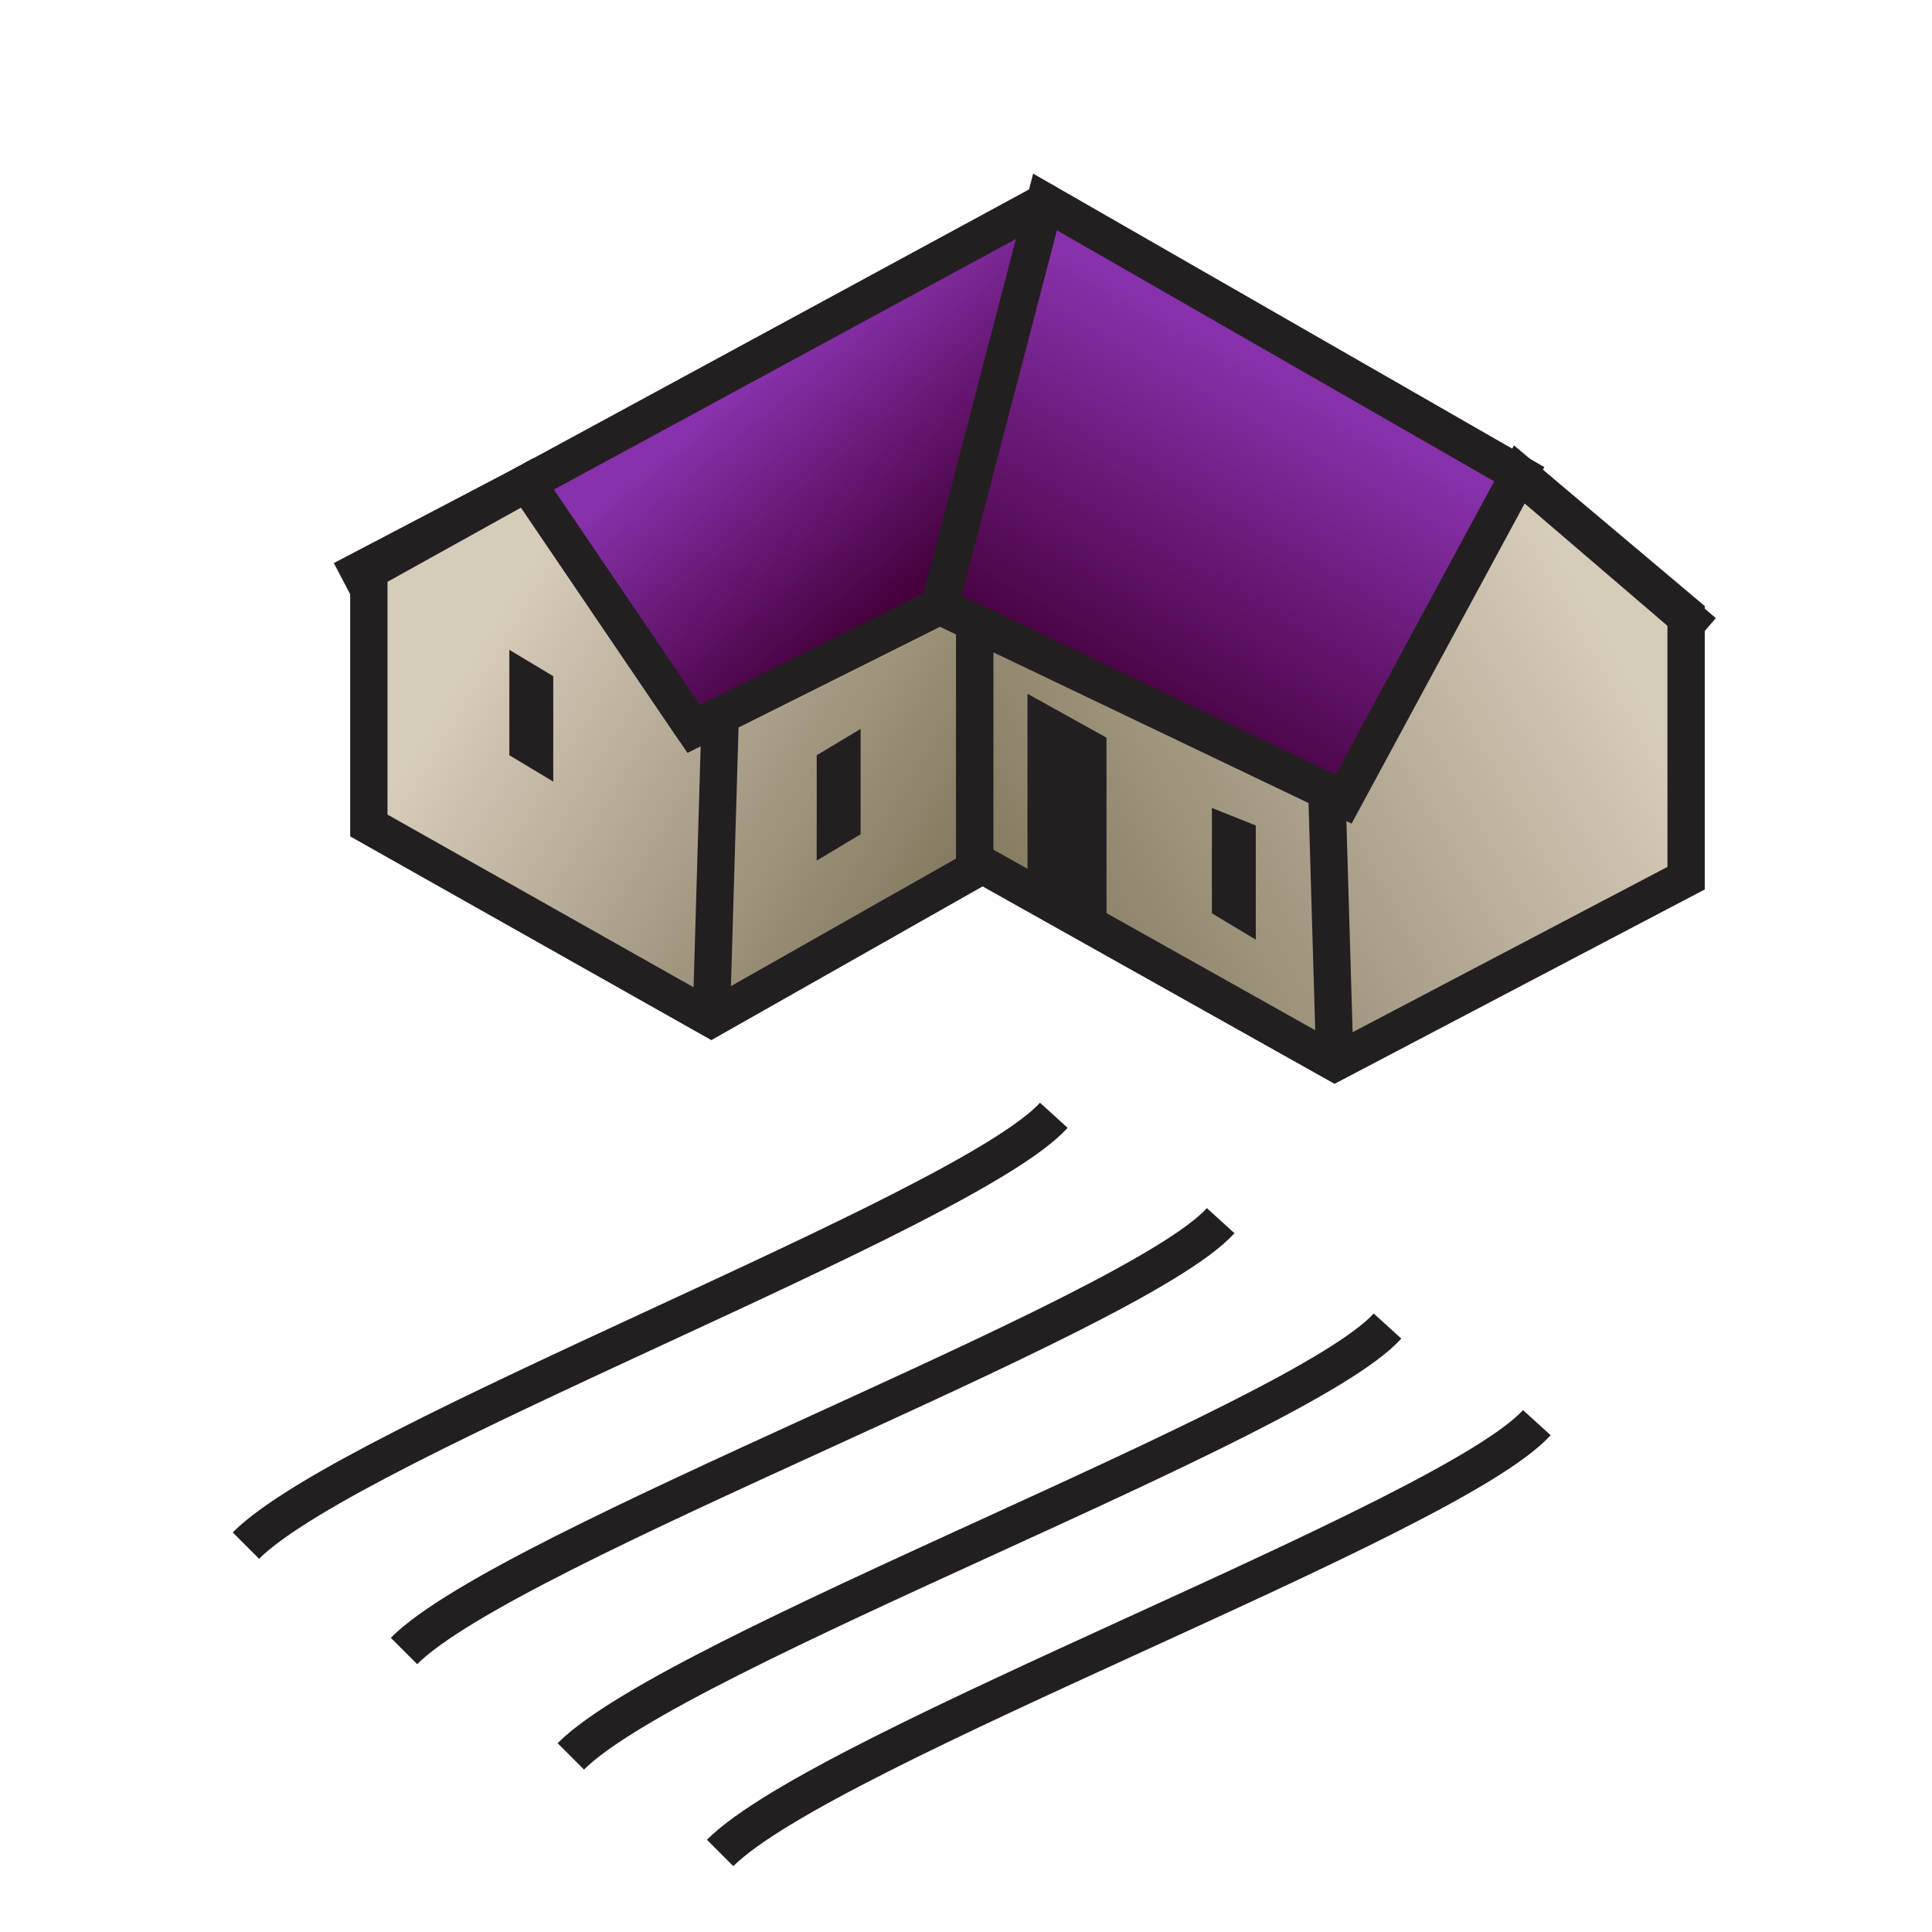
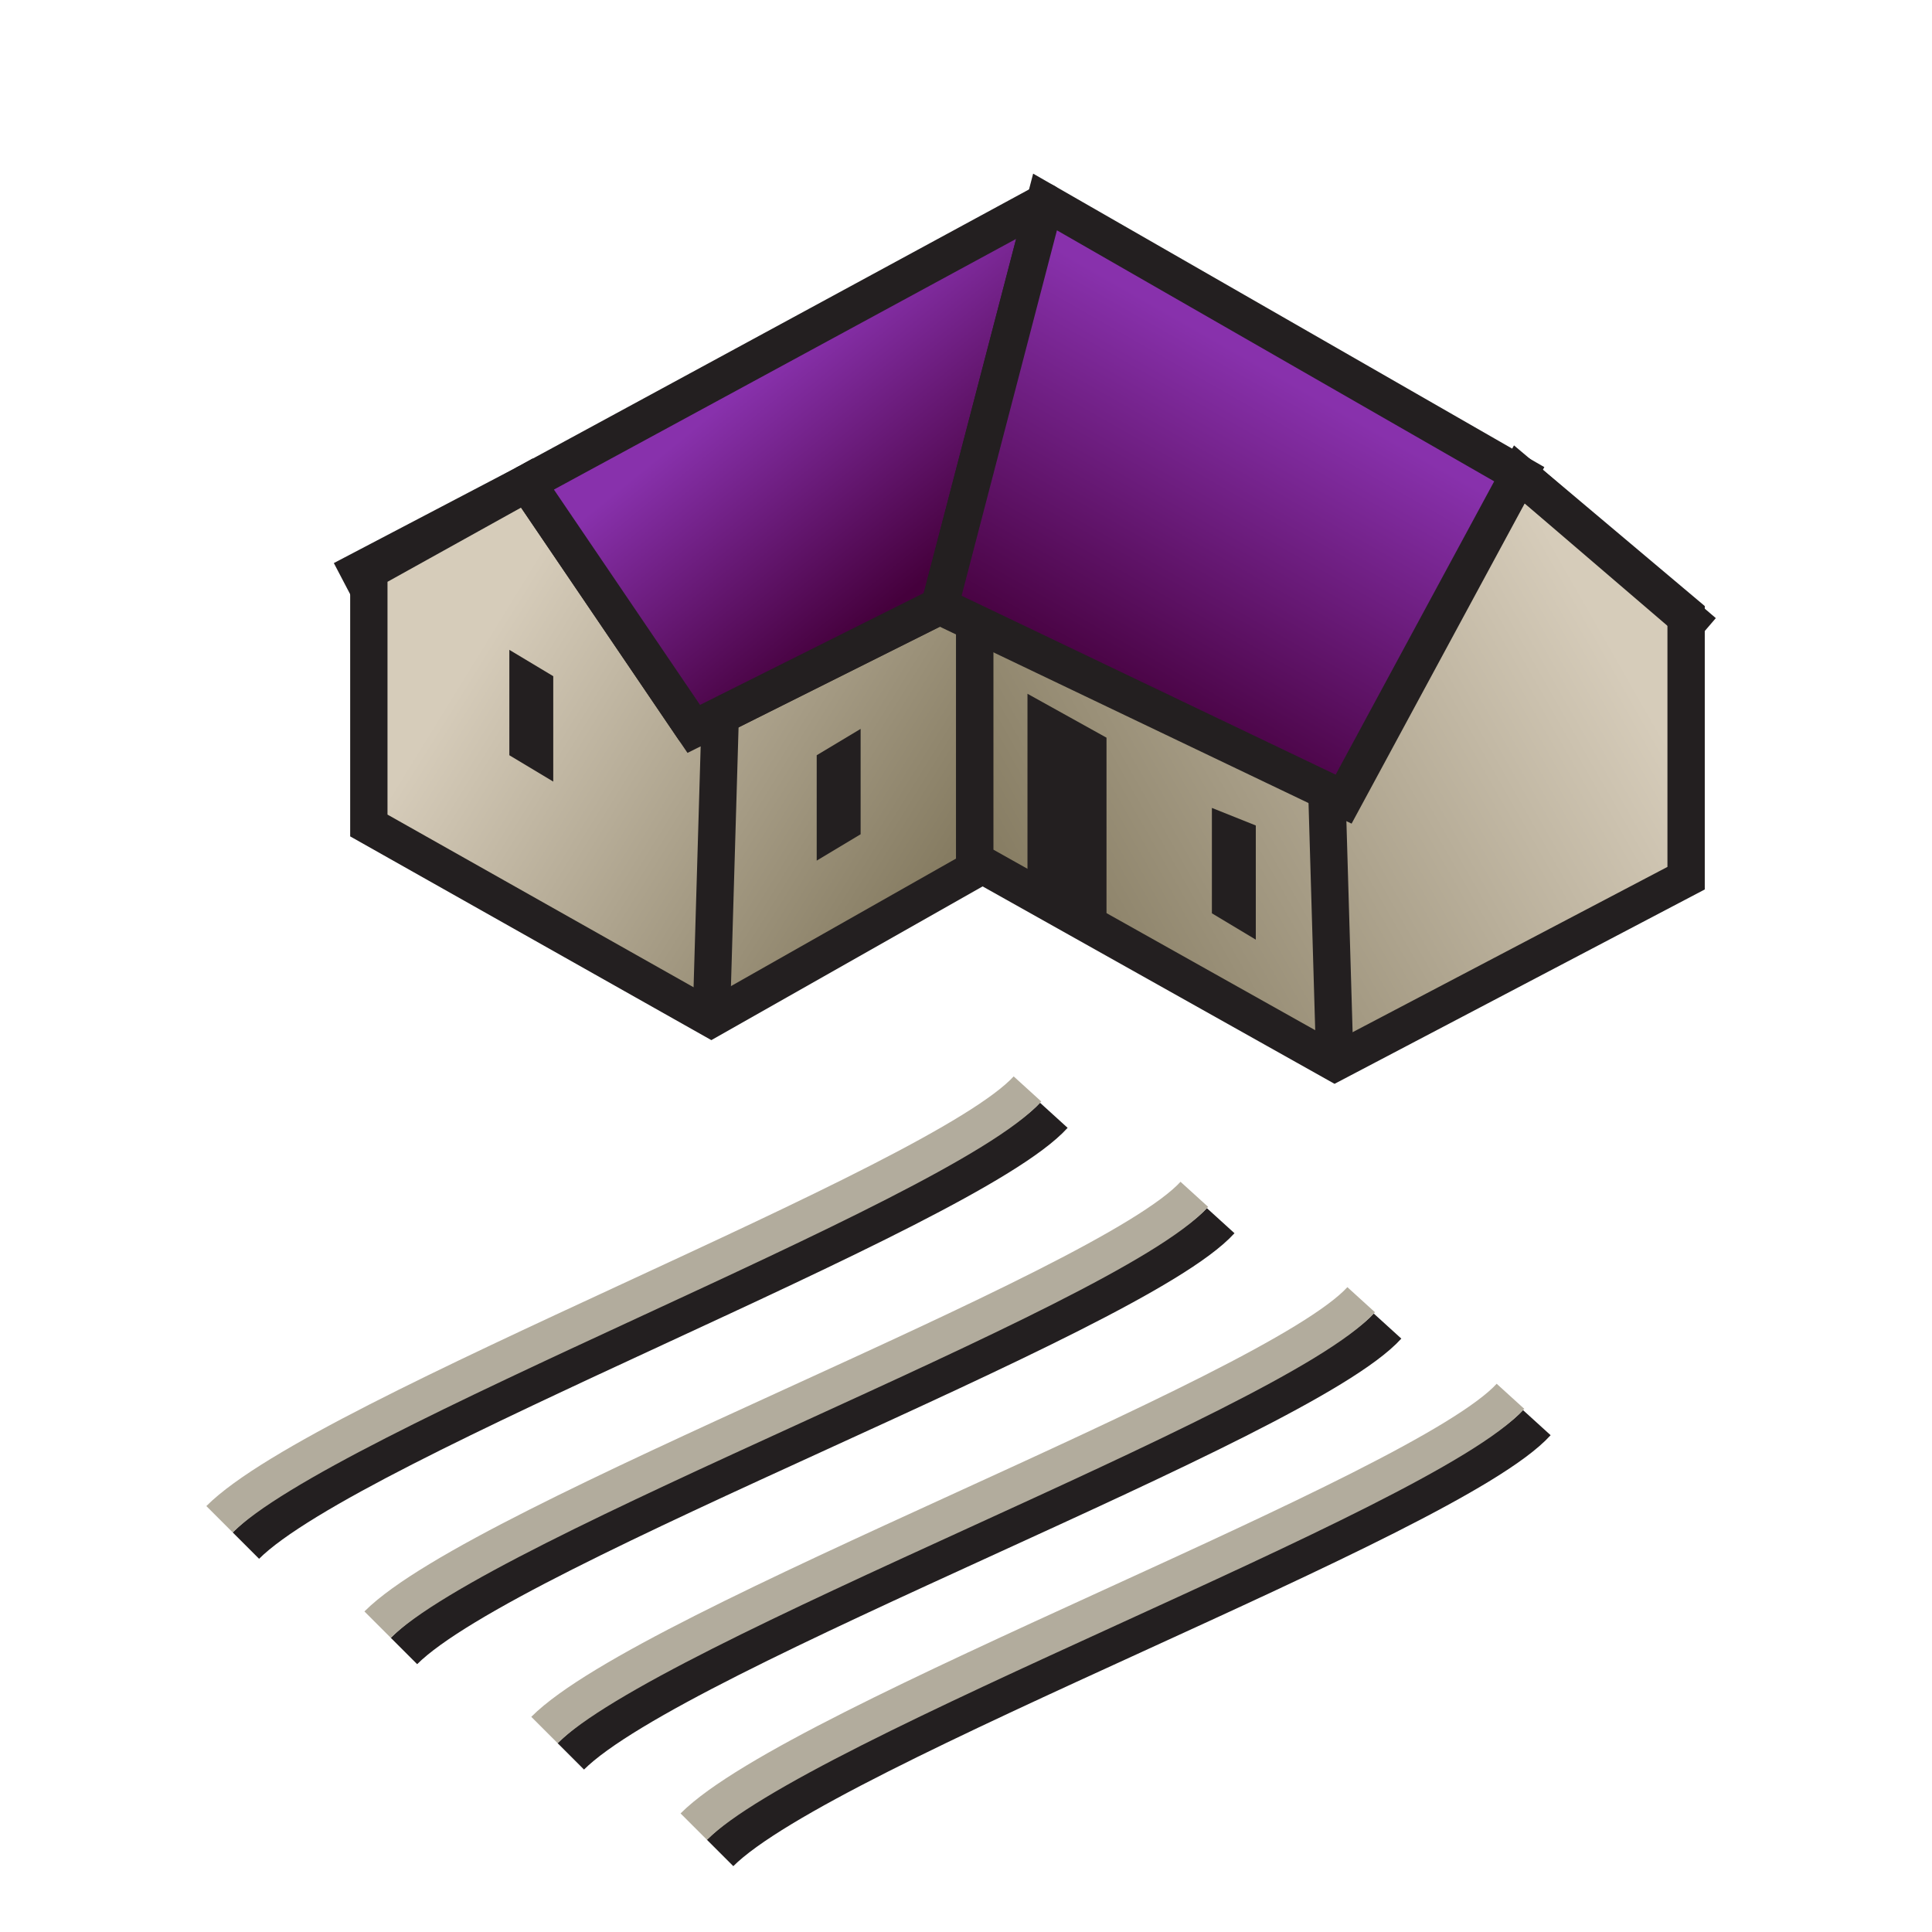
<svg xmlns="http://www.w3.org/2000/svg" version="1.1" id="Calque_1" x="0px" y="0px" viewBox="0 0 22 22" style="enable-background:new 0 0 22 22;" xml:space="preserve">
  <style type="text/css">
	.st0{fill:url(#SVGID_1_);stroke:#231F20;stroke-width:0.425;stroke-miterlimit:10;}
	.st1{fill:none;stroke:#231F20;stroke-width:0.425;stroke-miterlimit:10;}
	.st2{fill:#231F20;}
	.st3{fill:url(#SVGID_2_);stroke:#231F20;stroke-width:0.425;stroke-linecap:round;stroke-linejoin:round;}
	.st4{fill:url(#SVGID_3_);stroke:#231F20;stroke-width:0.425;stroke-miterlimit:10;}
	.st5{fill:url(#SVGID_4_);stroke:#231F20;stroke-width:0.425;stroke-linecap:round;}
	.st6{fill:none;stroke:#231F20;stroke-width:0.425;}
+ 	.st7{fill:none;stroke:#B2AC9D;stroke-width:0.425;}
</style>
  <g>
    <g>
-       <linearGradient id="SVGID_1_" gradientUnits="userSpaceOnUse" x1="5.752" y1="6.904" x2="10.678" y2="9.941">
+       <linearGradient id="SVGID_1_" gradientUnits="userSpaceOnUse" x1="5.763" y1="17.113" x2="10.689" y2="14.077" gradientTransform="matrix(1 0 0 -1 0 24)">
        <stop offset="0" style="stop-color:#D6CCBA" />
        <stop offset="1" style="stop-color:#867C62" />
      </linearGradient>
      <polygon class="st0" points="4.2,9.4 8.1,11.6 11.1,9.9 11.1,6.7 7.9,8.3 6,5.5 4.2,6.5   " />
      <line class="st1" x1="6" y1="5.5" x2="3.9" y2="6.6" />
      <line class="st1" x1="8.2" y1="8.2" x2="8.1" y2="11.6" />
    </g>
    <polygon class="st2" points="6.3,8.9 5.8,8.6 5.8,7.4 6.3,7.7  " />
    <polygon class="st2" points="9.3,9.8 9.8,9.5 9.8,8.3 9.3,8.6  " />
-     <linearGradient id="SVGID_2_" gradientUnits="userSpaceOnUse" x1="8.898" y1="4.059" x2="10.791" y2="6.387">
+     <linearGradient id="SVGID_2_" gradientUnits="userSpaceOnUse" x1="8.894" y1="19.938" x2="10.787" y2="17.609" gradientTransform="matrix(1 0 0 -1 0 24)">
      <stop offset="0" style="stop-color:#8831AC" />
      <stop offset="1" style="stop-color:#45003C" />
    </linearGradient>
    <polygon class="st3" points="6,5.5 7.9,8.3 10.7,6.9 11.9,2.3  " />
    <g>
-       <linearGradient id="SVGID_3_" gradientUnits="userSpaceOnUse" x1="-110.692" y1="6.699" x2="-104.3" y2="10.35" gradientTransform="matrix(-1 0 0 1 -92.6976 0)">
+       <linearGradient id="SVGID_3_" gradientUnits="userSpaceOnUse" x1="-486.704" y1="17.281" x2="-480.311" y2="13.63" gradientTransform="matrix(-1 0 0 -1 -468.6976 24)">
        <stop offset="0" style="stop-color:#D6CCBA" />
        <stop offset="1" style="stop-color:#867C62" />
      </linearGradient>
      <polygon class="st4" points="19.2,10 15.2,12.1 11.1,9.8 11.1,6.7 15.4,8.8 17.3,5.4 19.2,7   " />
      <polygon class="st2" points="14.3,10.7 13.8,10.4 13.8,9.2 14.3,9.4   " />
      <line class="st1" x1="17.3" y1="5.4" x2="19.4" y2="7.2" />
      <line class="st1" x1="15.1" y1="8.7" x2="15.2" y2="12.1" />
-       <linearGradient id="SVGID_4_" gradientUnits="userSpaceOnUse" x1="-107.119" y1="4.184" x2="-105.005" y2="7.885" gradientTransform="matrix(-1 0 0 1 -92.6976 0)">
+       <linearGradient id="SVGID_4_" gradientUnits="userSpaceOnUse" x1="-483.153" y1="19.797" x2="-481.039" y2="16.096" gradientTransform="matrix(-1 0 0 -1 -468.6976 24)">
        <stop offset="0" style="stop-color:#8831AC" />
        <stop offset="1" style="stop-color:#45003C" />
      </linearGradient>
      <polygon class="st5" points="17.3,5.4 15.3,9.1 10.7,6.9 11.9,2.3   " />
    </g>
    <polygon class="st2" points="12.6,10.7 11.7,10.2 11.7,7.9 12.6,8.4  " />
  </g>
  <path class="st6" d="M2.8,17.6C4,16.4,11,13.8,12,12.7" />
  <path class="st6" d="M4.6,18.8c1.2-1.2,8.3-3.8,9.3-4.9" />
  <path class="st6" d="M6.5,20c1.2-1.2,8.3-3.8,9.3-4.9" />
  <path class="st6" d="M8.2,21.1c1.2-1.2,8.3-3.8,9.3-4.9" />
+   <path class="st7" d="M2.5,17.3c1.2-1.2,8.2-3.8,9.2-4.9" />
+   <path class="st7" d="M4.3,18.5c1.2-1.2,8.3-3.8,9.3-4.9" />
+   <path class="st7" d="M6.2,19.7c1.2-1.2,8.3-3.8,9.3-4.9" />
+   <path class="st7" d="M7.9,20.8c1.2-1.2,8.3-3.8,9.3-4.9" />
</svg>
